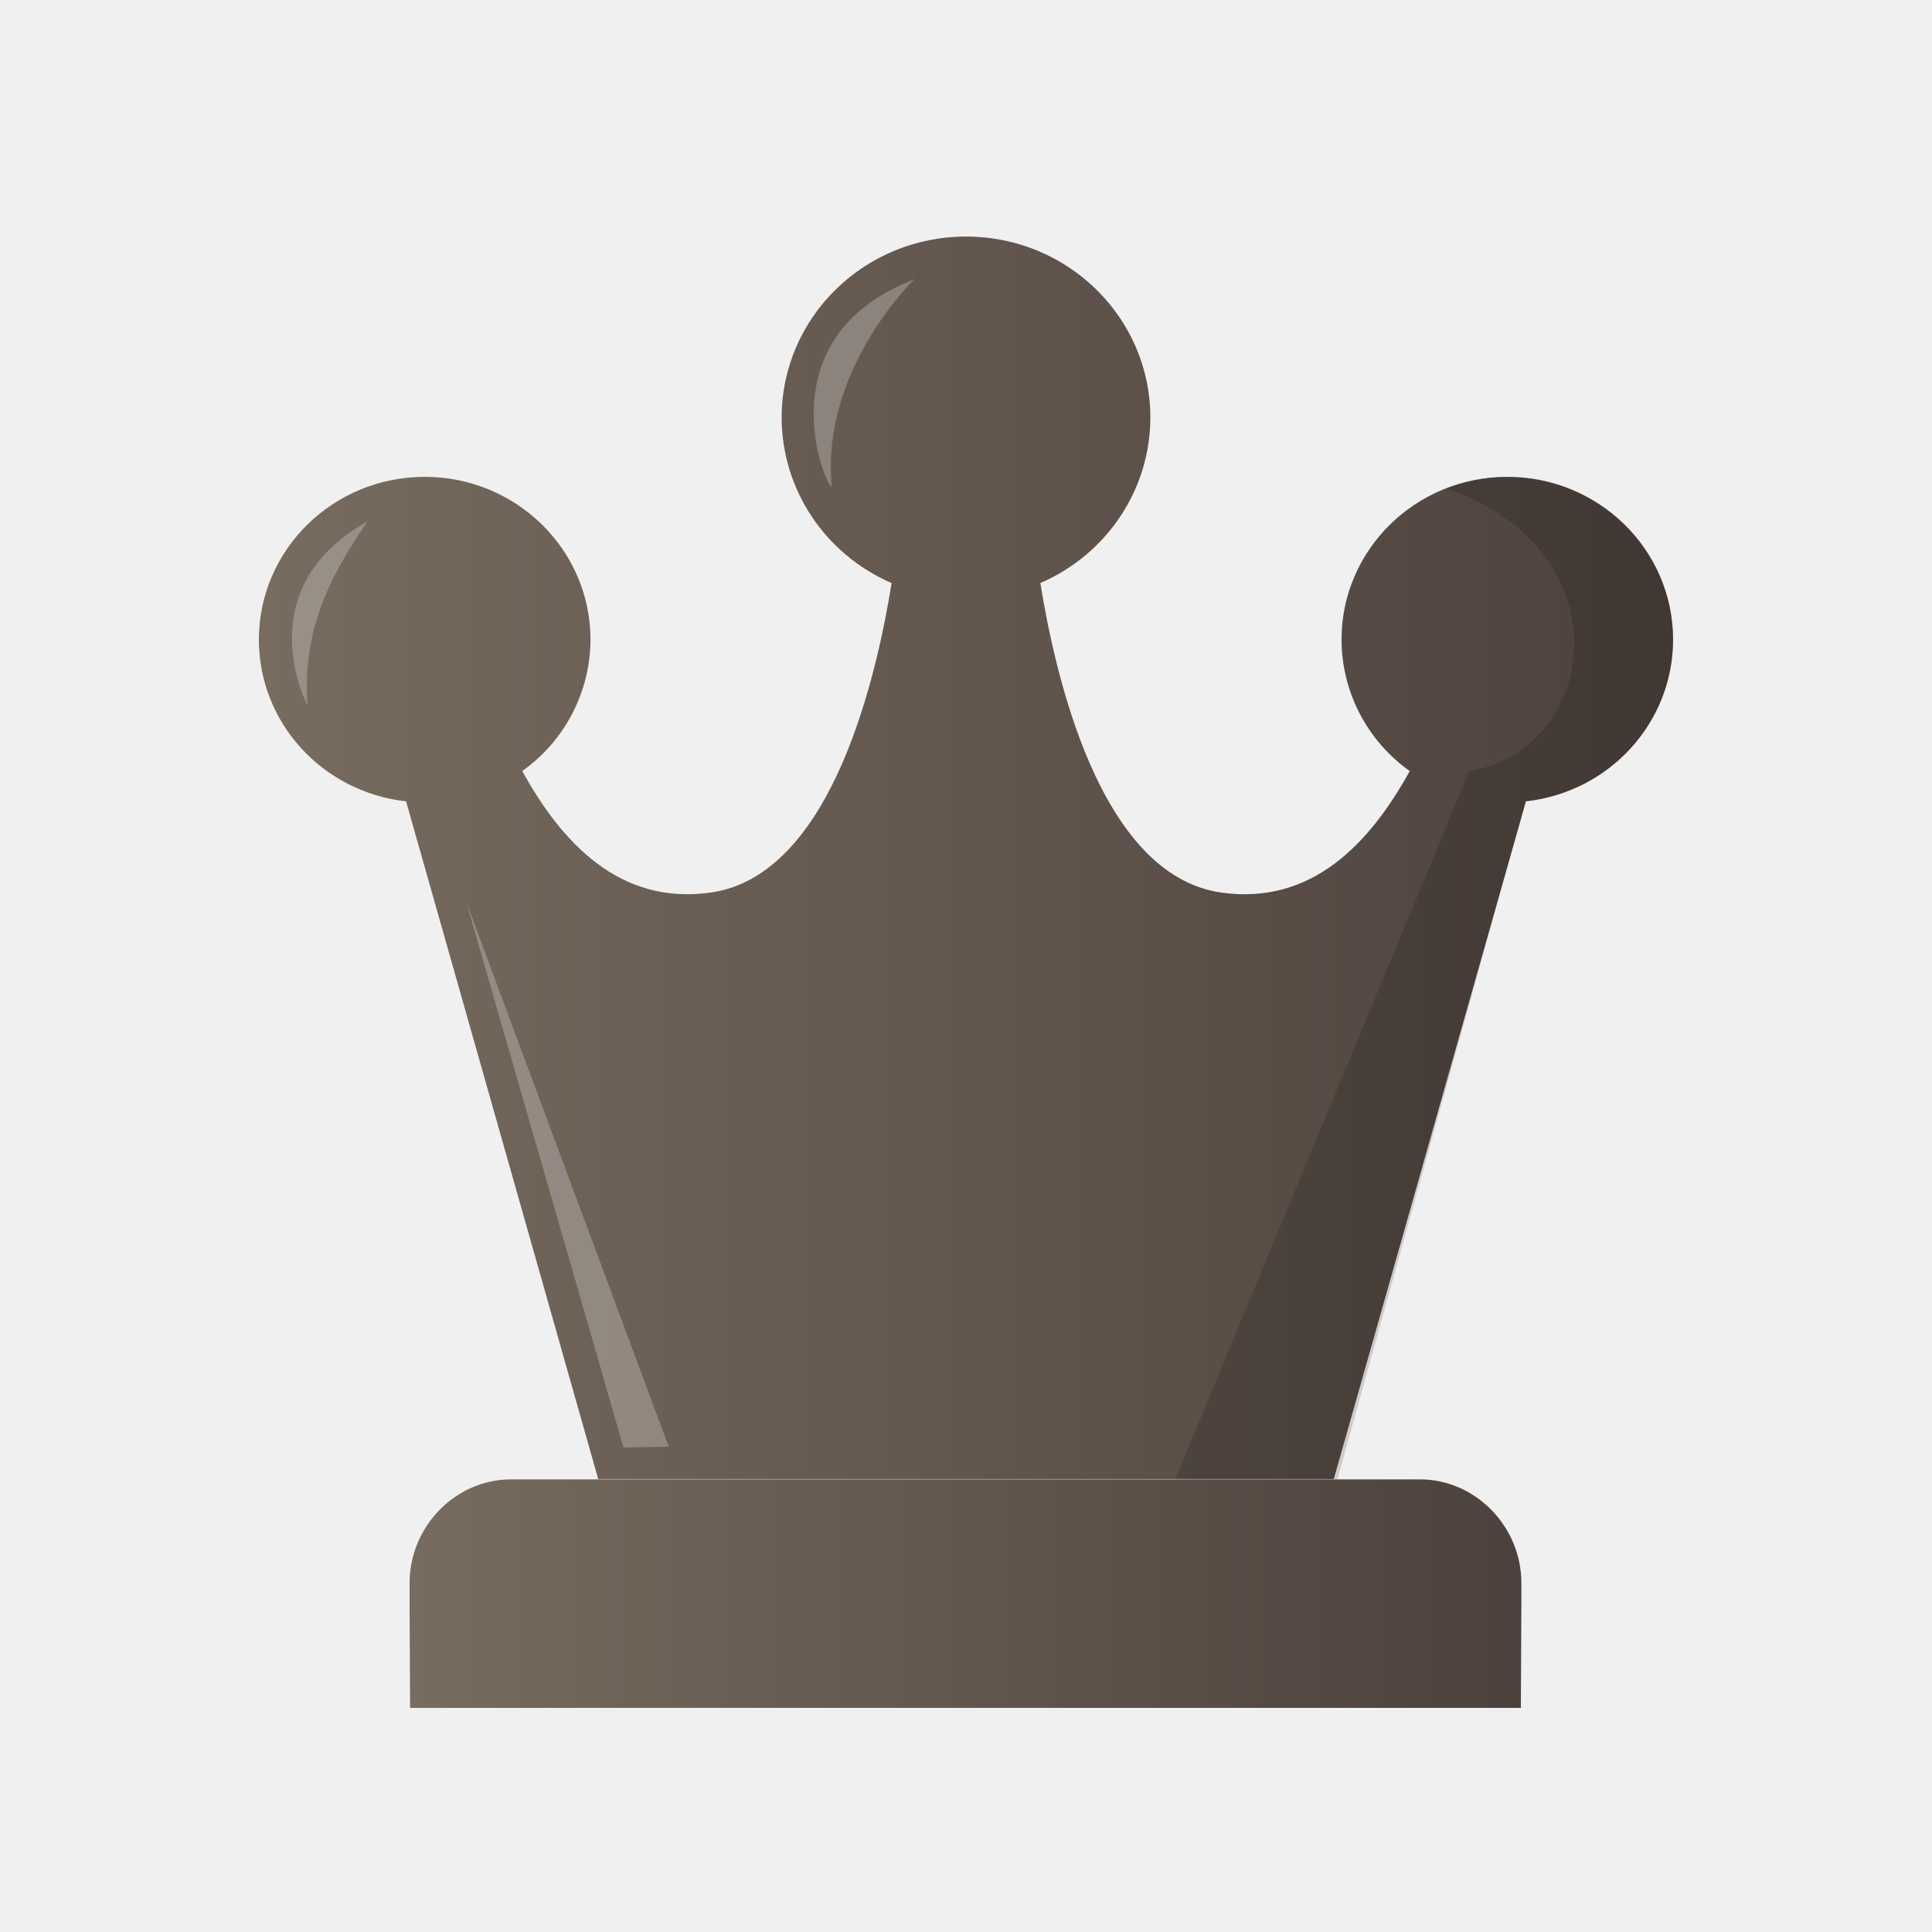
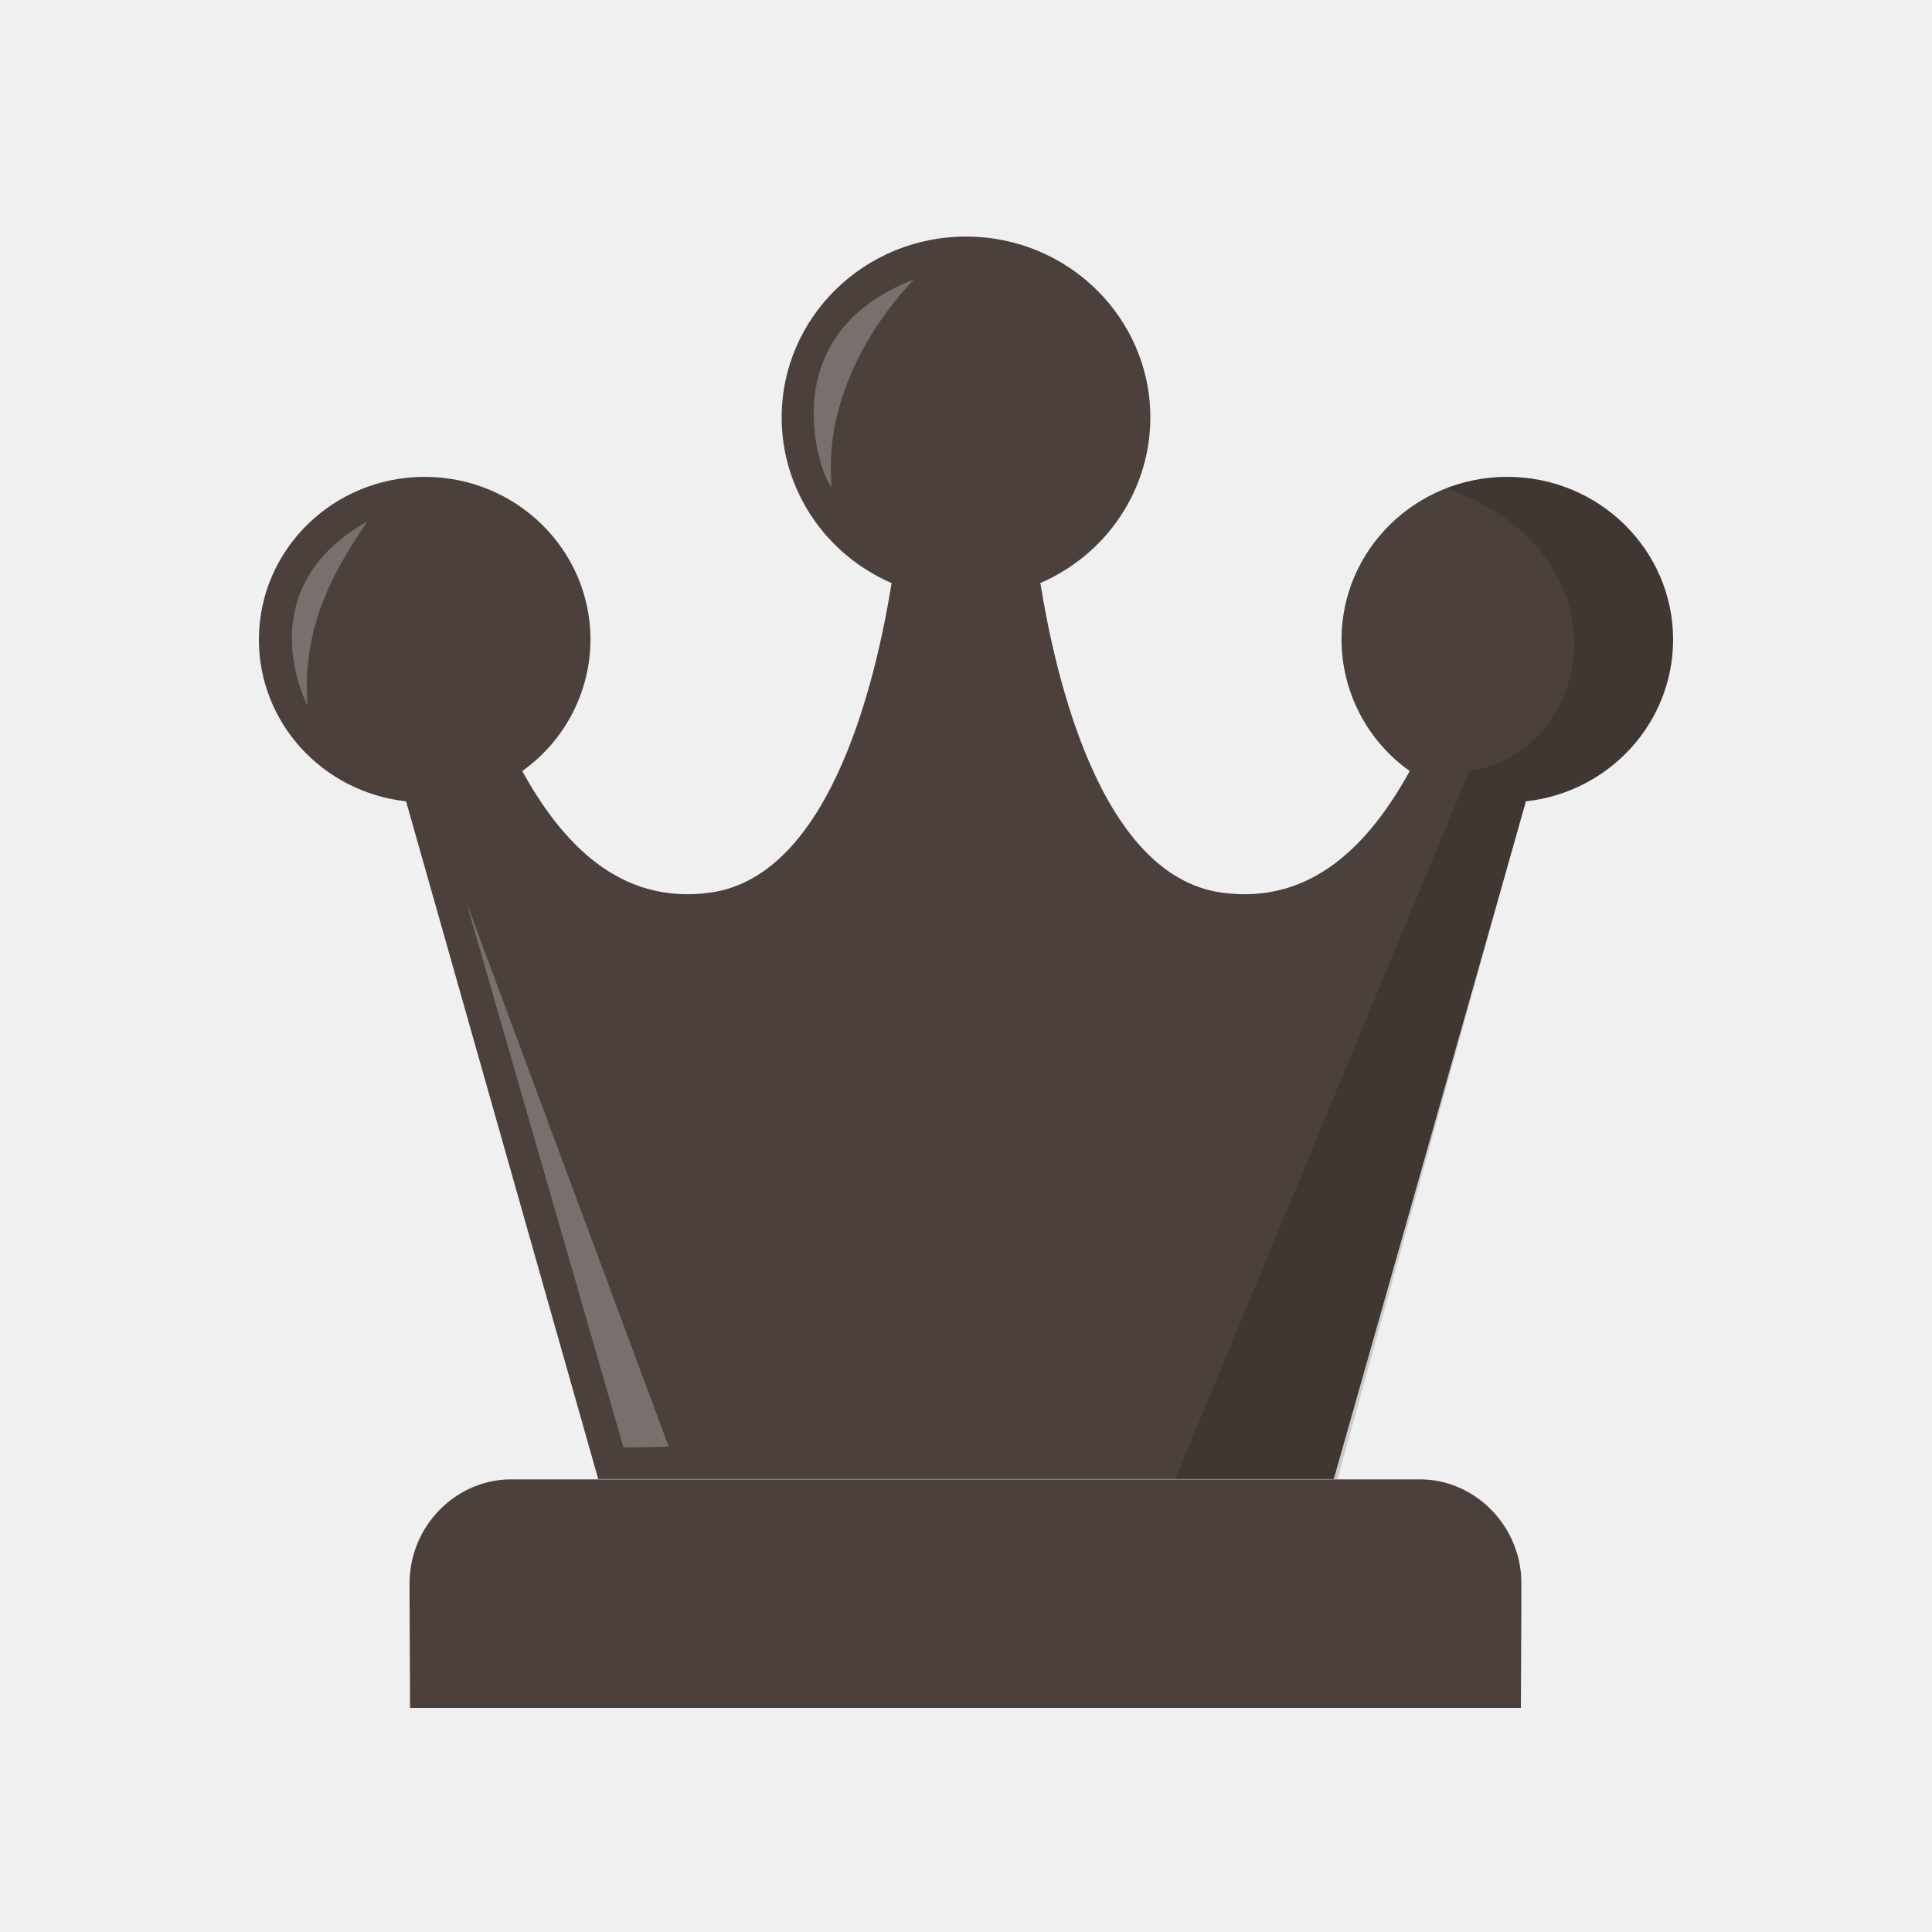
- <svg xmlns="http://www.w3.org/2000/svg" xmlns:xlink="http://www.w3.org/1999/xlink" width="50mm" height="50mm" fill-rule="evenodd" clip-rule="evenodd" image-rendering="optimizeQuality" shape-rendering="geometricPrecision" text-rendering="geometricPrecision" viewBox="0 0 50 50">
-   <defs>
-     <linearGradient xlink:href="#a" id="b" x1="-647.27" x2="-525.69" y1="418.44" y2="418.44" gradientTransform="translate(209.27 -109.27)scale(.31419)" gradientUnits="userSpaceOnUse" />
-     <linearGradient id="a">
-       <stop offset="0" stop-color="#796c60" />
-       <stop offset="1" stop-color="#4b403b" />
-     </linearGradient>
-     <linearGradient xlink:href="#a" id="c" x1="-177.63" x2="-151.24" y1="156.68" y2="156.68" gradientTransform="matrix(1.1509 0 0 1.1499 214.23 -138.92)" gradientUnits="userSpaceOnUse" />
-   </defs>
-   <path fill="url(#b)" d="M25 6.122c-2.635 0-4.771 2.098-4.771 4.685.002 1.855 1.118 3.534 2.846 4.283-.369 2.286-1.51 7.558-4.68 8.009-2.355.334-3.855-1.287-4.88-3.144a4.19 4.19 0 0 0 1.767-3.4c0-2.327-1.921-4.214-4.291-4.214S6.699 14.228 6.7 16.555c0 2.142 1.64 3.943 3.809 4.183l4.973 17.54h19.036l4.973-17.54c2.169-.24 3.807-2.041 3.809-4.183 0-2.327-1.922-4.214-4.292-4.214s-4.29 1.887-4.29 4.214a4.19 4.19 0 0 0 1.766 3.4c-1.025 1.857-2.525 3.478-4.88 3.144-3.17-.45-4.31-5.723-4.68-8.01 1.729-.748 2.845-2.427 2.847-4.282 0-2.587-2.136-4.685-4.77-4.685z" />
+ <svg xmlns="http://www.w3.org/2000/svg" width="50mm" height="50mm" fill-rule="evenodd" clip-rule="evenodd" image-rendering="optimizeQuality" shape-rendering="geometricPrecision" text-rendering="geometricPrecision" viewBox="0 0 50 50">
+   <path fill="#4b403b" d="M25 6.122c-2.635 0-4.771 2.098-4.771 4.685.002 1.855 1.118 3.534 2.846 4.283-.369 2.286-1.51 7.558-4.68 8.009-2.355.334-3.855-1.287-4.88-3.144a4.19 4.19 0 0 0 1.767-3.4c0-2.327-1.921-4.214-4.291-4.214S6.699 14.228 6.7 16.555c0 2.142 1.64 3.943 3.809 4.183l4.973 17.54h19.036l4.973-17.54c2.169-.24 3.807-2.041 3.809-4.183 0-2.327-1.922-4.214-4.292-4.214s-4.29 1.887-4.29 4.214a4.19 4.19 0 0 0 1.766 3.4c-1.025 1.857-2.525 3.478-4.88 3.144-3.17-.45-4.31-5.723-4.68-8.01 1.729-.748 2.845-2.427 2.847-4.282 0-2.587-2.136-4.685-4.77-4.685z" />
  <path d="M39.002 12.342a4.348 4.348 0 0 0-1.567.296c4.741 1.678 3.877 6.805.591 7.316L30.414 38.28h4.2l4.87-17.541c2.17-.241 3.808-2.042 3.81-4.184 0-2.327-1.922-4.214-4.292-4.213" opacity=".15" />
-   <path fill="url(#c)" d="M13.227 38.286c-1.437 0-2.627 1.216-2.627 2.685v.545l.013 2.684H39.36l.013-2.684v-.545c0-1.468-1.19-2.685-2.627-2.685h-11.76z" />
+   <path fill="#4b403b" d="M13.227 38.286c-1.437 0-2.627 1.216-2.627 2.685v.545l.013 2.684H39.36l.013-2.684v-.545c0-1.468-1.19-2.685-2.627-2.685h-11.76z" />
  <path fill="#fff" d="M9.515 13.489c-.794 1.17-1.726 2.667-1.554 4.779 0 0-1.604-3.01 1.554-4.779M23.659 7.23c-.853.874-2.37 2.934-2.133 5.374-.207-.084-1.73-3.893 2.133-5.374M12.062 23.328l5.244 14.111-1.17.023z" opacity=".25" />
</svg>
